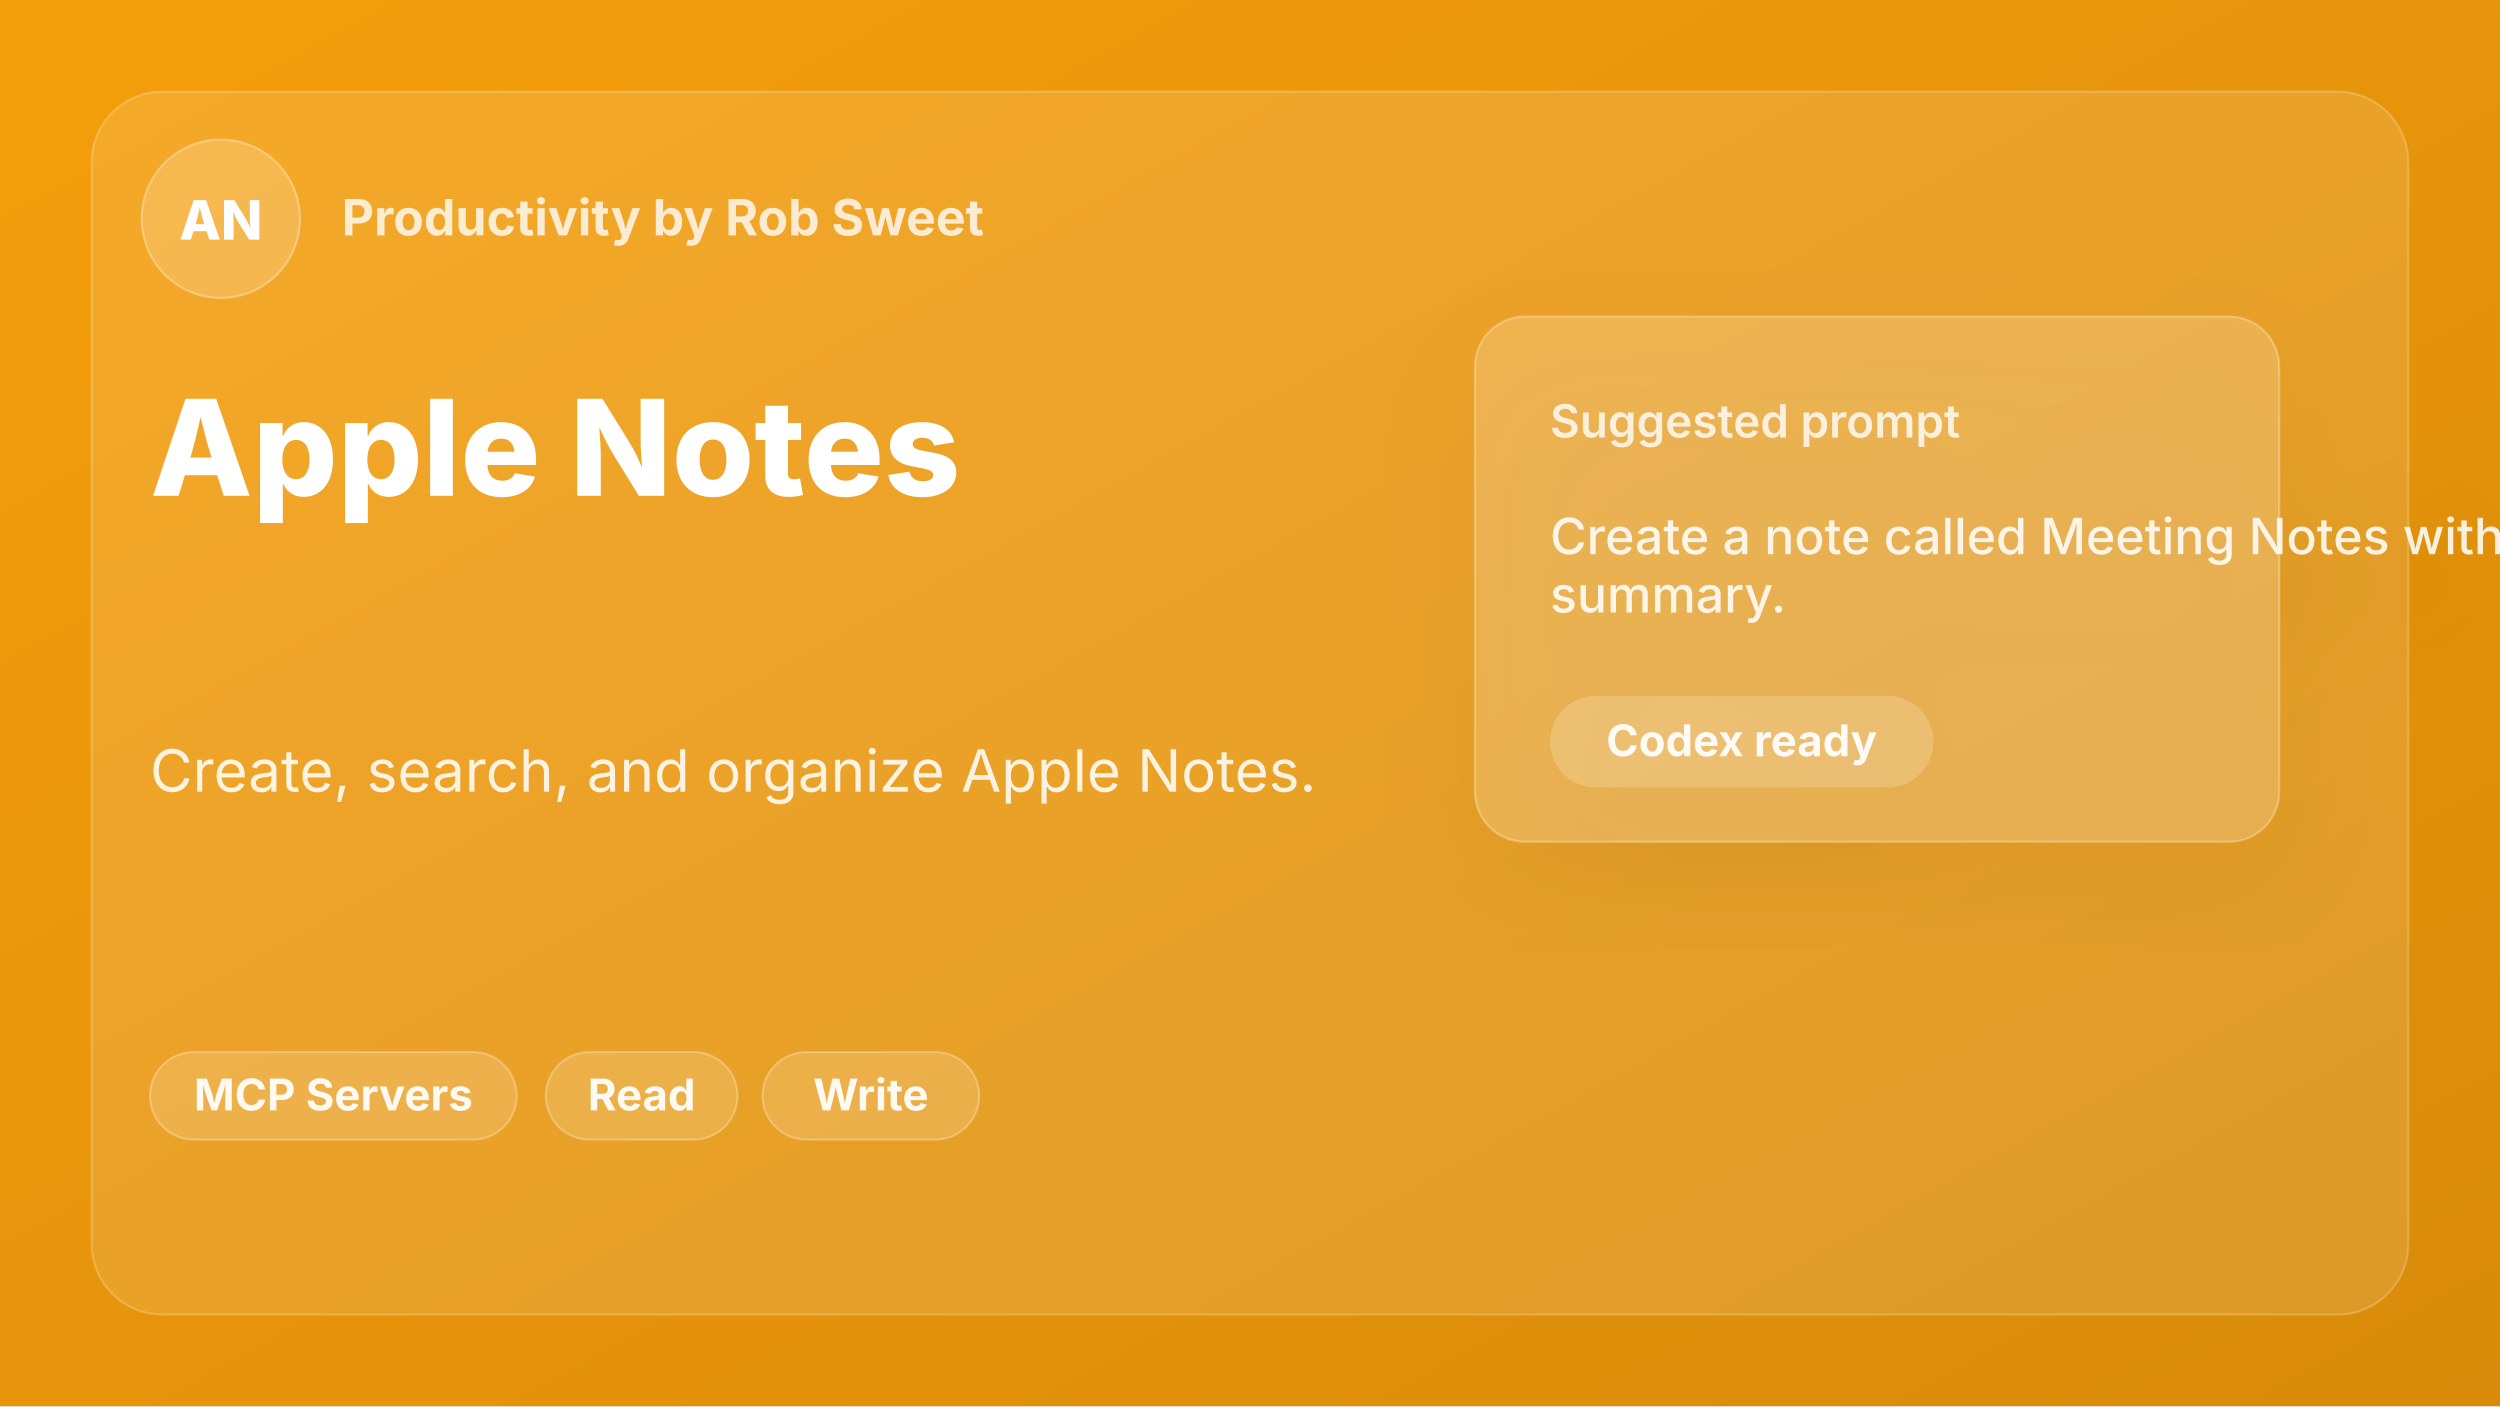
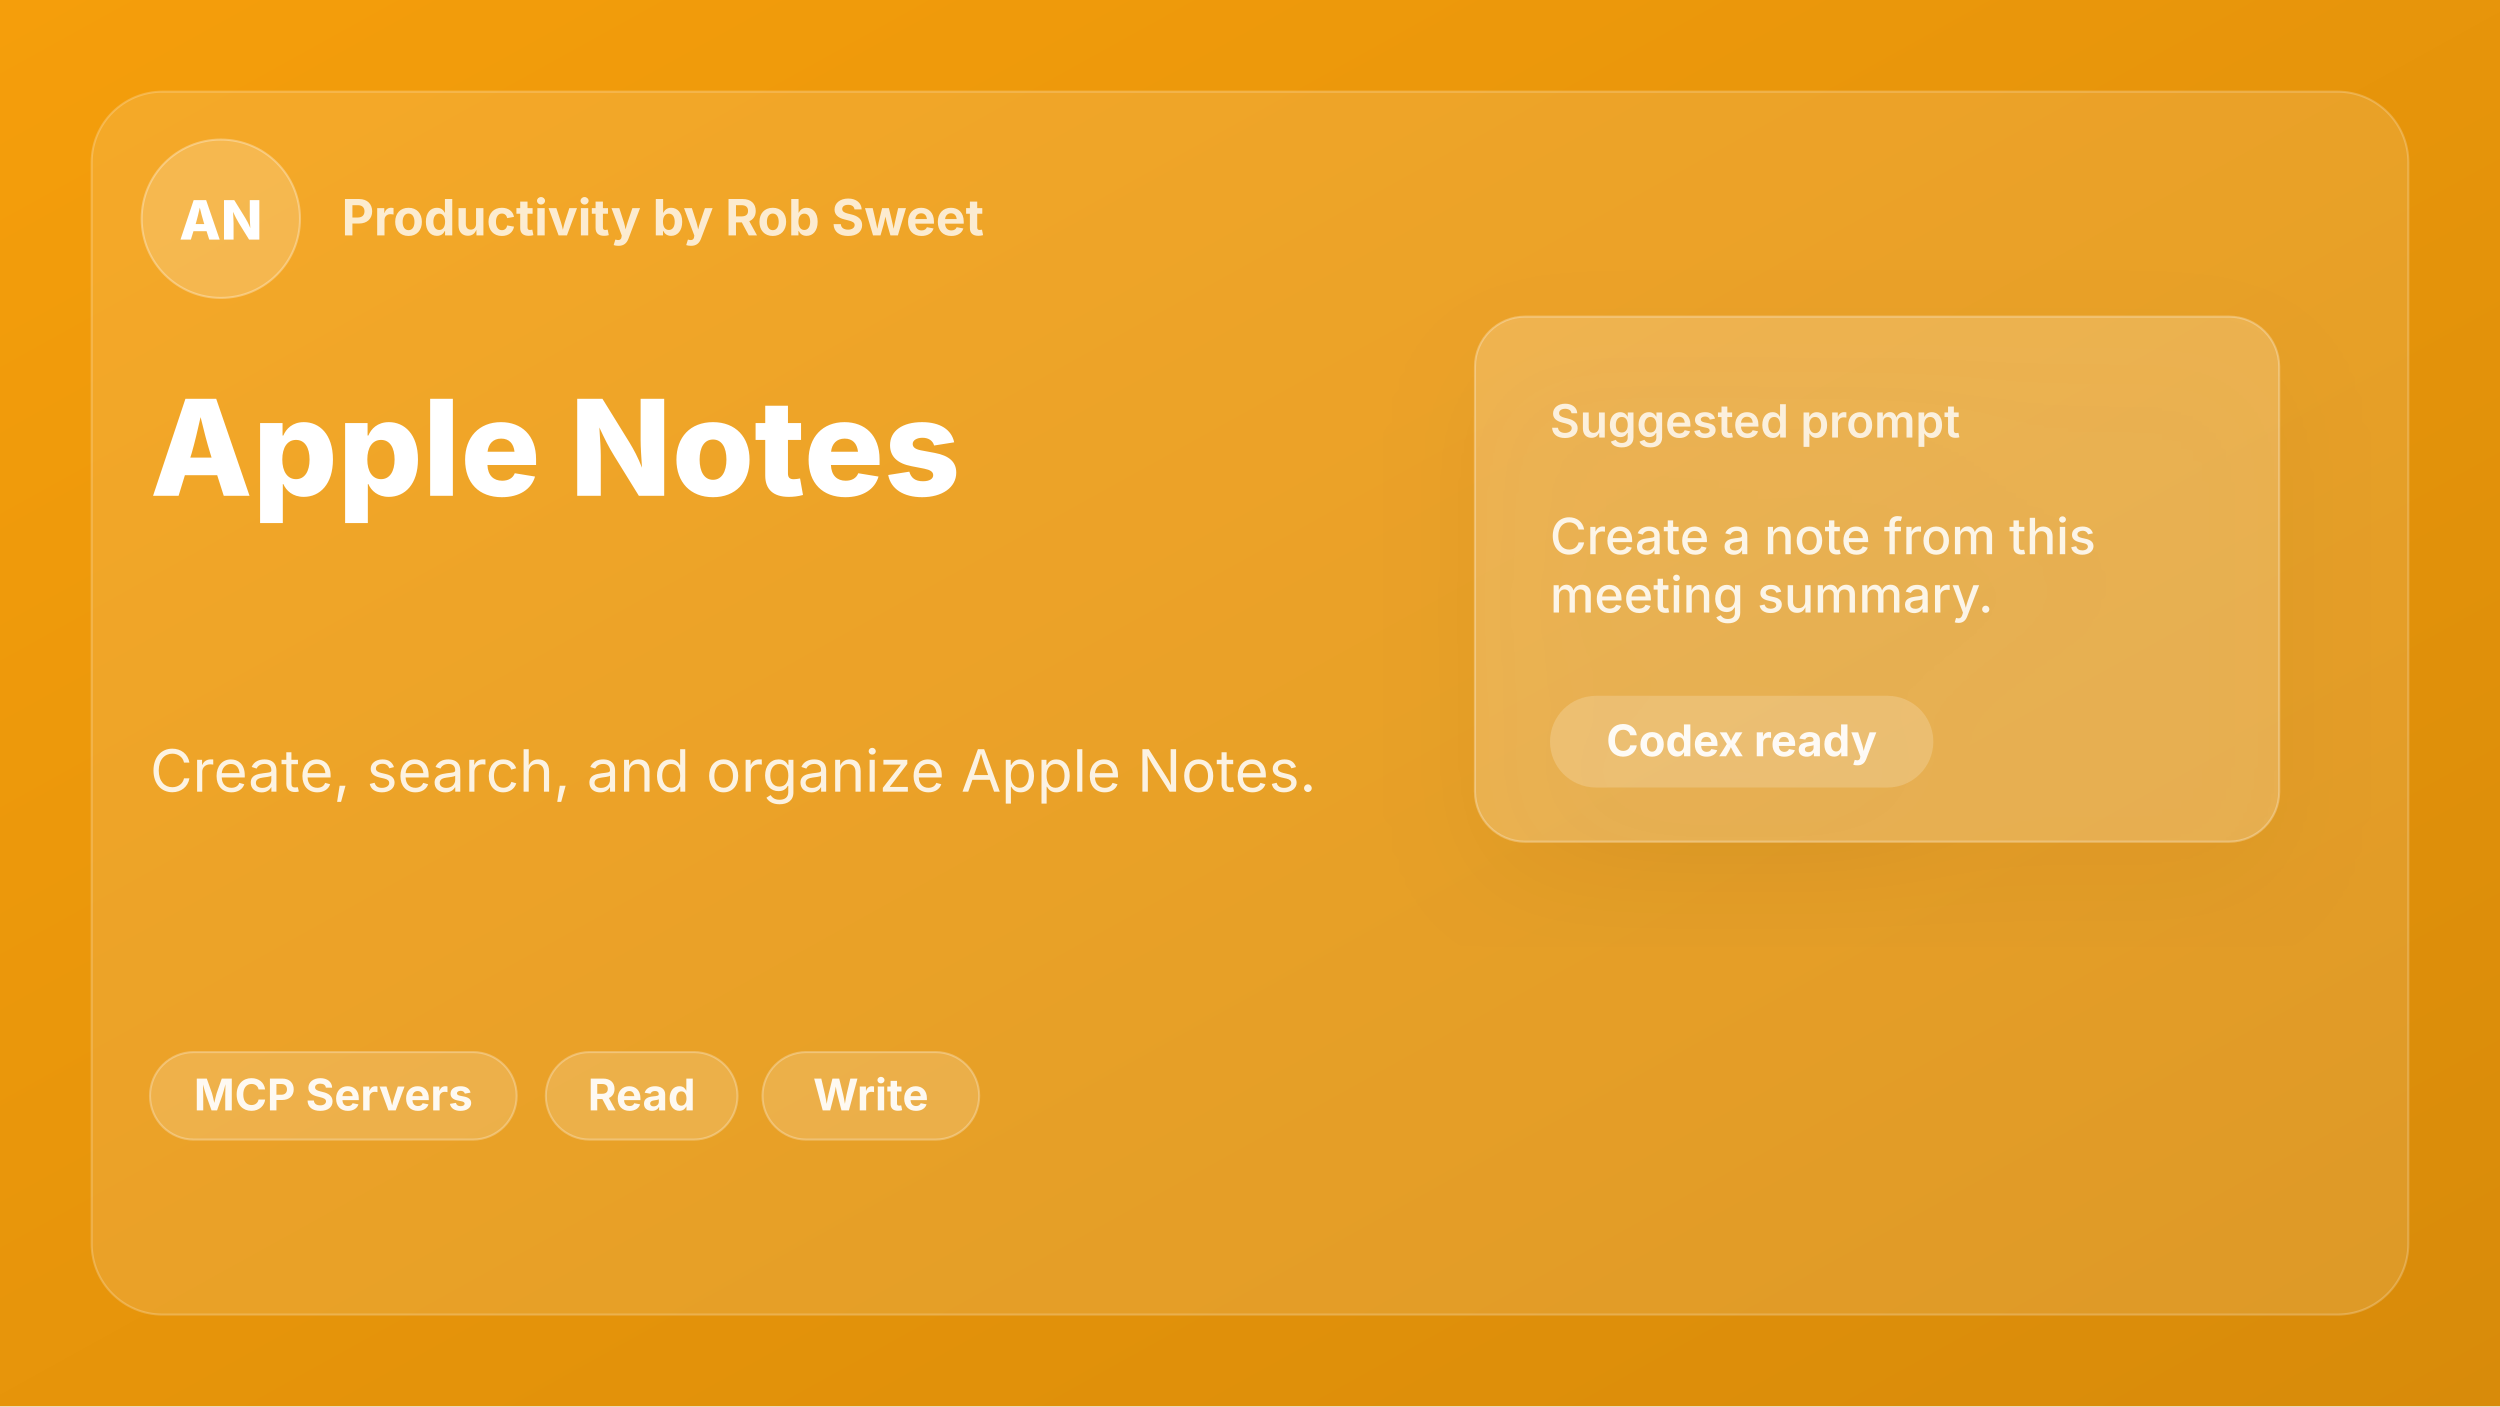
<svg xmlns="http://www.w3.org/2000/svg" width="1200" height="675" viewBox="0 0 1200 675" role="img" aria-labelledby="title desc">
  <defs>
    <linearGradient id="bg" x1="0" y1="0" x2="1" y2="1">
      <stop offset="0" stop-color="#f59e0b" />
      <stop offset="1" stop-color="#d88b0a" />
    </linearGradient>
    <filter id="shadow" x="-20%" y="-20%" width="140%" height="140%">
      <feDropShadow dx="0" dy="22" stdDeviation="28" flood-color="#000000" flood-opacity="0.18" />
    </filter>
  </defs>
  <style>
    text { font-family: -apple-system, BlinkMacSystemFont, "Segoe UI", sans-serif; fill: #ffffff; }
    .eyebrow { font-size: 24px; font-weight: 650; opacity: .78; }
    .title { font-size: 64px; font-weight: 760; letter-spacing: 0; }
    .body { font-size: 28px; font-weight: 430; opacity: .86; }
    .chip { font-size: 21px; font-weight: 650; opacity: .92; }
    .small { font-size: 22px; font-weight: 620; opacity: .8; }
    .prompt { font-size: 24px; font-weight: 520; opacity: .86; }
  </style>
  <rect width="1200" height="675" fill="url(#bg)" />
  <rect x="44" y="44" width="1112" height="587" rx="34" fill="#ffffff" fill-opacity="0.12" stroke="#ffffff" stroke-opacity="0.22" />
  <circle cx="106" cy="105" r="38" fill="#ffffff" fill-opacity="0.18" stroke="#ffffff" stroke-opacity="0.32" />
  <text x="106" y="115" text-anchor="middle" style="font-size:26px;font-weight:760">AN</text>
  <text x="164" y="113" class="eyebrow">Productivity by Rob Sweet</text>
  <text x="72" y="238" class="title">
    <tspan x="72" dy="0">Apple Notes</tspan>
  </text>
  <text x="72" y="380" class="body">
    <tspan x="72" dy="0">Create, search, and organize Apple Notes.</tspan>
  </text>
  <rect x="72" y="505" width="176" height="42" rx="21" fill="#ffffff" fill-opacity="0.16" stroke="#ffffff" stroke-opacity="0.28" />
  <text x="160" y="533" text-anchor="middle" class="chip">MCP Servers</text>
  <rect x="262" y="505" width="92" height="42" rx="21" fill="#ffffff" fill-opacity="0.16" stroke="#ffffff" stroke-opacity="0.28" />
  <text x="308" y="533" text-anchor="middle" class="chip">Read</text>
  <rect x="366" y="505" width="104" height="42" rx="21" fill="#ffffff" fill-opacity="0.16" stroke="#ffffff" stroke-opacity="0.28" />
  <text x="418" y="533" text-anchor="middle" class="chip">Write</text>
  <g filter="url(#shadow)">
    <rect x="708" y="152" width="386" height="252" rx="24" fill="#ffffff" fill-opacity="0.18" stroke="#ffffff" stroke-opacity="0.28" />
    <text x="744" y="210" class="small">Suggested prompt</text>
    <text x="744" y="266" class="prompt">
-       <tspan x="744" dy="0">Create a note called Meeting Notes with this</tspan>
-       <tspan x="744" dy="28">summary.</tspan>
+       <tspan x="744" dy="0">Create a note from this</tspan>
+       <tspan x="744" dy="28">meeting summary.</tspan>
    </text>
    <rect x="744" y="334" width="184" height="44" rx="22" fill="#ffffff" fill-opacity="0.18" />
    <text x="836" y="363" text-anchor="middle" class="chip">Codex ready</text>
  </g>
</svg>
